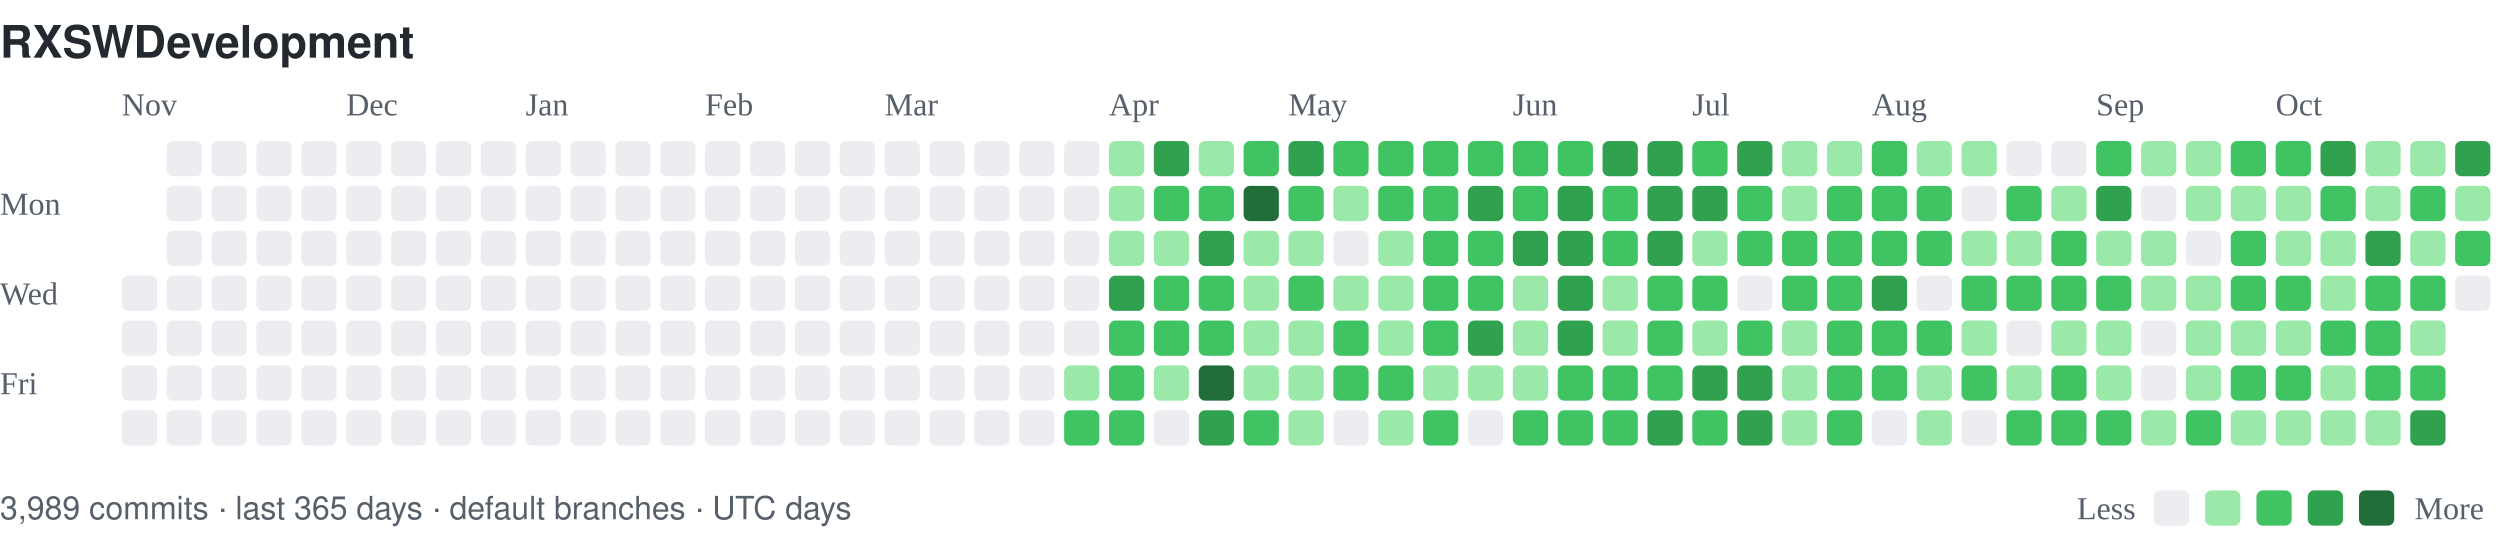
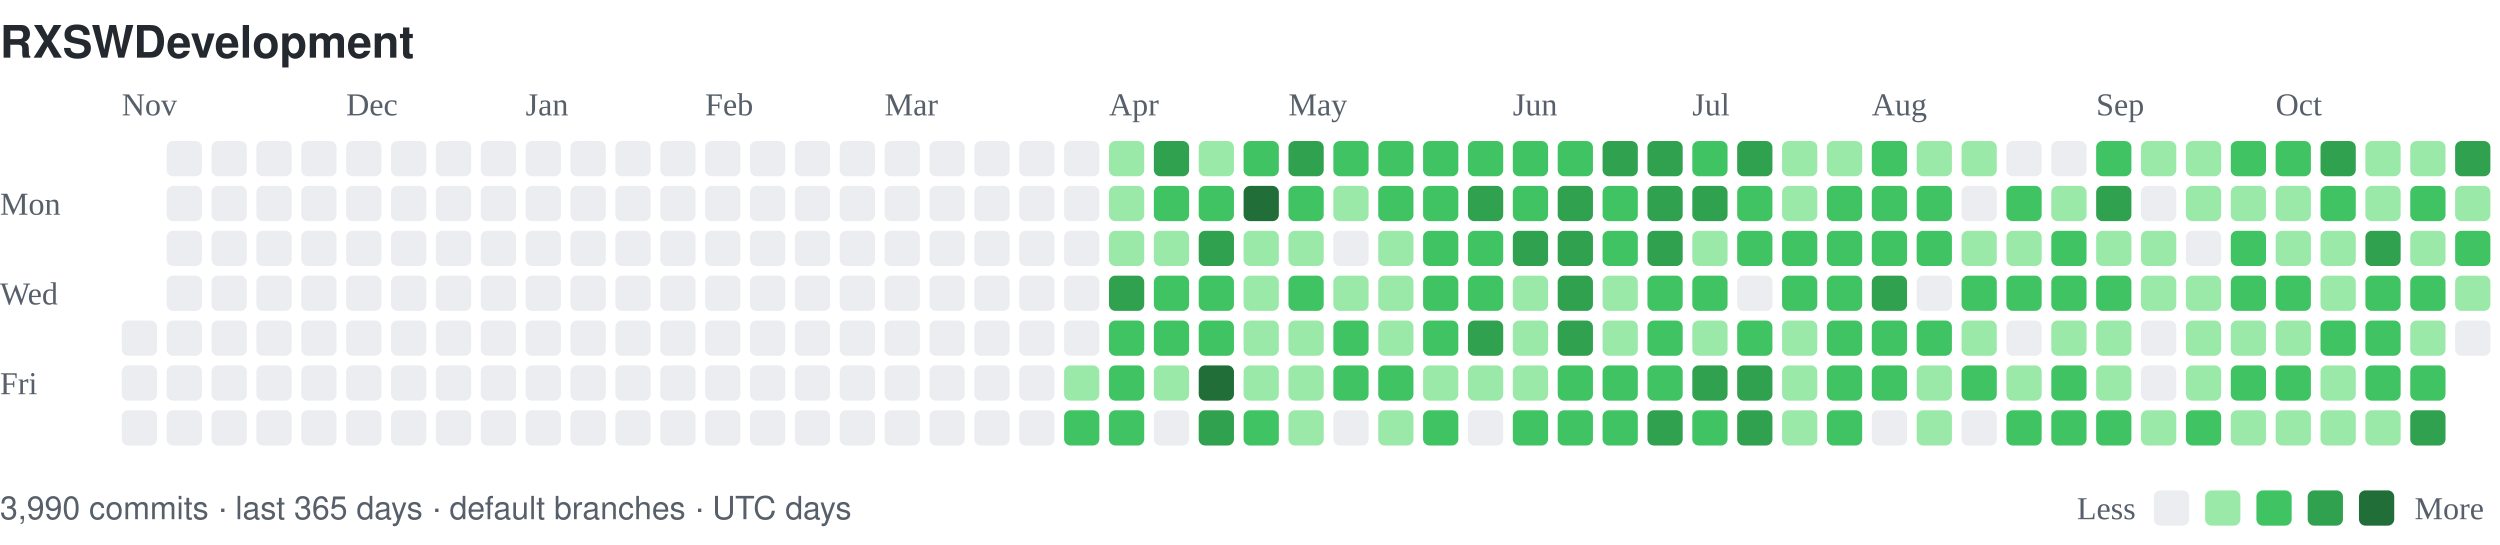
<svg xmlns="http://www.w3.org/2000/svg" width="780" height="170" viewBox="0 0 780 170" role="img">
  <text x="0" y="18" font-size="14" font-weight="600" fill="#24292f" font-family="ui-sans-serif,-apple-system,Segoe UI,Helvetica,Arial,sans-serif">RXSWDevelopment</text>
  <text x="0" y="67" font-size="10" fill="#57606a">Mon</text>
  <text x="0" y="95" font-size="10" fill="#57606a">Wed</text>
  <text x="0" y="123" font-size="10" fill="#57606a">Fri</text>
  <text x="38" y="36" font-size="10" fill="#57606a">Nov</text>
-   <rect x="38" y="86" width="11" height="11" rx="2" fill="#ebedf0" />
  <rect x="38" y="100" width="11" height="11" rx="2" fill="#ebedf0" />
  <rect x="38" y="114" width="11" height="11" rx="2" fill="#ebedf0" />
  <rect x="38" y="128" width="11" height="11" rx="2" fill="#ebedf0" />
  <rect x="52" y="44" width="11" height="11" rx="2" fill="#ebedf0" />
  <rect x="52" y="58" width="11" height="11" rx="2" fill="#ebedf0" />
  <rect x="52" y="72" width="11" height="11" rx="2" fill="#ebedf0" />
  <rect x="52" y="86" width="11" height="11" rx="2" fill="#ebedf0" />
  <rect x="52" y="100" width="11" height="11" rx="2" fill="#ebedf0" />
  <rect x="52" y="114" width="11" height="11" rx="2" fill="#ebedf0" />
  <rect x="52" y="128" width="11" height="11" rx="2" fill="#ebedf0" />
  <rect x="66" y="44" width="11" height="11" rx="2" fill="#ebedf0" />
  <rect x="66" y="58" width="11" height="11" rx="2" fill="#ebedf0" />
  <rect x="66" y="72" width="11" height="11" rx="2" fill="#ebedf0" />
  <rect x="66" y="86" width="11" height="11" rx="2" fill="#ebedf0" />
  <rect x="66" y="100" width="11" height="11" rx="2" fill="#ebedf0" />
  <rect x="66" y="114" width="11" height="11" rx="2" fill="#ebedf0" />
  <rect x="66" y="128" width="11" height="11" rx="2" fill="#ebedf0" />
  <rect x="80" y="44" width="11" height="11" rx="2" fill="#ebedf0" />
  <rect x="80" y="58" width="11" height="11" rx="2" fill="#ebedf0" />
  <rect x="80" y="72" width="11" height="11" rx="2" fill="#ebedf0" />
  <rect x="80" y="86" width="11" height="11" rx="2" fill="#ebedf0" />
  <rect x="80" y="100" width="11" height="11" rx="2" fill="#ebedf0" />
  <rect x="80" y="114" width="11" height="11" rx="2" fill="#ebedf0" />
  <rect x="80" y="128" width="11" height="11" rx="2" fill="#ebedf0" />
  <rect x="94" y="44" width="11" height="11" rx="2" fill="#ebedf0" />
  <rect x="94" y="58" width="11" height="11" rx="2" fill="#ebedf0" />
  <rect x="94" y="72" width="11" height="11" rx="2" fill="#ebedf0" />
  <rect x="94" y="86" width="11" height="11" rx="2" fill="#ebedf0" />
  <rect x="94" y="100" width="11" height="11" rx="2" fill="#ebedf0" />
  <rect x="94" y="114" width="11" height="11" rx="2" fill="#ebedf0" />
  <rect x="94" y="128" width="11" height="11" rx="2" fill="#ebedf0" />
  <text x="108" y="36" font-size="10" fill="#57606a">Dec</text>
  <rect x="108" y="44" width="11" height="11" rx="2" fill="#ebedf0" />
  <rect x="108" y="58" width="11" height="11" rx="2" fill="#ebedf0" />
  <rect x="108" y="72" width="11" height="11" rx="2" fill="#ebedf0" />
  <rect x="108" y="86" width="11" height="11" rx="2" fill="#ebedf0" />
  <rect x="108" y="100" width="11" height="11" rx="2" fill="#ebedf0" />
  <rect x="108" y="114" width="11" height="11" rx="2" fill="#ebedf0" />
  <rect x="108" y="128" width="11" height="11" rx="2" fill="#ebedf0" />
  <rect x="122" y="44" width="11" height="11" rx="2" fill="#ebedf0" />
  <rect x="122" y="58" width="11" height="11" rx="2" fill="#ebedf0" />
  <rect x="122" y="72" width="11" height="11" rx="2" fill="#ebedf0" />
  <rect x="122" y="86" width="11" height="11" rx="2" fill="#ebedf0" />
  <rect x="122" y="100" width="11" height="11" rx="2" fill="#ebedf0" />
  <rect x="122" y="114" width="11" height="11" rx="2" fill="#ebedf0" />
  <rect x="122" y="128" width="11" height="11" rx="2" fill="#ebedf0" />
  <rect x="136" y="44" width="11" height="11" rx="2" fill="#ebedf0" />
  <rect x="136" y="58" width="11" height="11" rx="2" fill="#ebedf0" />
  <rect x="136" y="72" width="11" height="11" rx="2" fill="#ebedf0" />
  <rect x="136" y="86" width="11" height="11" rx="2" fill="#ebedf0" />
  <rect x="136" y="100" width="11" height="11" rx="2" fill="#ebedf0" />
  <rect x="136" y="114" width="11" height="11" rx="2" fill="#ebedf0" />
  <rect x="136" y="128" width="11" height="11" rx="2" fill="#ebedf0" />
  <rect x="150" y="44" width="11" height="11" rx="2" fill="#ebedf0" />
  <rect x="150" y="58" width="11" height="11" rx="2" fill="#ebedf0" />
  <rect x="150" y="72" width="11" height="11" rx="2" fill="#ebedf0" />
  <rect x="150" y="86" width="11" height="11" rx="2" fill="#ebedf0" />
  <rect x="150" y="100" width="11" height="11" rx="2" fill="#ebedf0" />
  <rect x="150" y="114" width="11" height="11" rx="2" fill="#ebedf0" />
  <rect x="150" y="128" width="11" height="11" rx="2" fill="#ebedf0" />
  <text x="164" y="36" font-size="10" fill="#57606a">Jan</text>
  <rect x="164" y="44" width="11" height="11" rx="2" fill="#ebedf0" />
  <rect x="164" y="58" width="11" height="11" rx="2" fill="#ebedf0" />
  <rect x="164" y="72" width="11" height="11" rx="2" fill="#ebedf0" />
  <rect x="164" y="86" width="11" height="11" rx="2" fill="#ebedf0" />
  <rect x="164" y="100" width="11" height="11" rx="2" fill="#ebedf0" />
  <rect x="164" y="114" width="11" height="11" rx="2" fill="#ebedf0" />
  <rect x="164" y="128" width="11" height="11" rx="2" fill="#ebedf0" />
  <rect x="178" y="44" width="11" height="11" rx="2" fill="#ebedf0" />
  <rect x="178" y="58" width="11" height="11" rx="2" fill="#ebedf0" />
  <rect x="178" y="72" width="11" height="11" rx="2" fill="#ebedf0" />
  <rect x="178" y="86" width="11" height="11" rx="2" fill="#ebedf0" />
  <rect x="178" y="100" width="11" height="11" rx="2" fill="#ebedf0" />
  <rect x="178" y="114" width="11" height="11" rx="2" fill="#ebedf0" />
  <rect x="178" y="128" width="11" height="11" rx="2" fill="#ebedf0" />
  <rect x="192" y="44" width="11" height="11" rx="2" fill="#ebedf0" />
  <rect x="192" y="58" width="11" height="11" rx="2" fill="#ebedf0" />
  <rect x="192" y="72" width="11" height="11" rx="2" fill="#ebedf0" />
  <rect x="192" y="86" width="11" height="11" rx="2" fill="#ebedf0" />
  <rect x="192" y="100" width="11" height="11" rx="2" fill="#ebedf0" />
  <rect x="192" y="114" width="11" height="11" rx="2" fill="#ebedf0" />
  <rect x="192" y="128" width="11" height="11" rx="2" fill="#ebedf0" />
  <rect x="206" y="44" width="11" height="11" rx="2" fill="#ebedf0" />
  <rect x="206" y="58" width="11" height="11" rx="2" fill="#ebedf0" />
  <rect x="206" y="72" width="11" height="11" rx="2" fill="#ebedf0" />
  <rect x="206" y="86" width="11" height="11" rx="2" fill="#ebedf0" />
  <rect x="206" y="100" width="11" height="11" rx="2" fill="#ebedf0" />
  <rect x="206" y="114" width="11" height="11" rx="2" fill="#ebedf0" />
  <rect x="206" y="128" width="11" height="11" rx="2" fill="#ebedf0" />
  <text x="220" y="36" font-size="10" fill="#57606a">Feb</text>
  <rect x="220" y="44" width="11" height="11" rx="2" fill="#ebedf0" />
  <rect x="220" y="58" width="11" height="11" rx="2" fill="#ebedf0" />
  <rect x="220" y="72" width="11" height="11" rx="2" fill="#ebedf0" />
  <rect x="220" y="86" width="11" height="11" rx="2" fill="#ebedf0" />
  <rect x="220" y="100" width="11" height="11" rx="2" fill="#ebedf0" />
  <rect x="220" y="114" width="11" height="11" rx="2" fill="#ebedf0" />
  <rect x="220" y="128" width="11" height="11" rx="2" fill="#ebedf0" />
  <rect x="234" y="44" width="11" height="11" rx="2" fill="#ebedf0" />
  <rect x="234" y="58" width="11" height="11" rx="2" fill="#ebedf0" />
  <rect x="234" y="72" width="11" height="11" rx="2" fill="#ebedf0" />
  <rect x="234" y="86" width="11" height="11" rx="2" fill="#ebedf0" />
  <rect x="234" y="100" width="11" height="11" rx="2" fill="#ebedf0" />
  <rect x="234" y="114" width="11" height="11" rx="2" fill="#ebedf0" />
  <rect x="234" y="128" width="11" height="11" rx="2" fill="#ebedf0" />
  <rect x="248" y="44" width="11" height="11" rx="2" fill="#ebedf0" />
  <rect x="248" y="58" width="11" height="11" rx="2" fill="#ebedf0" />
  <rect x="248" y="72" width="11" height="11" rx="2" fill="#ebedf0" />
  <rect x="248" y="86" width="11" height="11" rx="2" fill="#ebedf0" />
  <rect x="248" y="100" width="11" height="11" rx="2" fill="#ebedf0" />
  <rect x="248" y="114" width="11" height="11" rx="2" fill="#ebedf0" />
  <rect x="248" y="128" width="11" height="11" rx="2" fill="#ebedf0" />
  <rect x="262" y="44" width="11" height="11" rx="2" fill="#ebedf0" />
  <rect x="262" y="58" width="11" height="11" rx="2" fill="#ebedf0" />
  <rect x="262" y="72" width="11" height="11" rx="2" fill="#ebedf0" />
  <rect x="262" y="86" width="11" height="11" rx="2" fill="#ebedf0" />
  <rect x="262" y="100" width="11" height="11" rx="2" fill="#ebedf0" />
  <rect x="262" y="114" width="11" height="11" rx="2" fill="#ebedf0" />
  <rect x="262" y="128" width="11" height="11" rx="2" fill="#ebedf0" />
  <text x="276" y="36" font-size="10" fill="#57606a">Mar</text>
  <rect x="276" y="44" width="11" height="11" rx="2" fill="#ebedf0" />
  <rect x="276" y="58" width="11" height="11" rx="2" fill="#ebedf0" />
  <rect x="276" y="72" width="11" height="11" rx="2" fill="#ebedf0" />
  <rect x="276" y="86" width="11" height="11" rx="2" fill="#ebedf0" />
  <rect x="276" y="100" width="11" height="11" rx="2" fill="#ebedf0" />
  <rect x="276" y="114" width="11" height="11" rx="2" fill="#ebedf0" />
  <rect x="276" y="128" width="11" height="11" rx="2" fill="#ebedf0" />
  <rect x="290" y="44" width="11" height="11" rx="2" fill="#ebedf0" />
  <rect x="290" y="58" width="11" height="11" rx="2" fill="#ebedf0" />
  <rect x="290" y="72" width="11" height="11" rx="2" fill="#ebedf0" />
  <rect x="290" y="86" width="11" height="11" rx="2" fill="#ebedf0" />
  <rect x="290" y="100" width="11" height="11" rx="2" fill="#ebedf0" />
  <rect x="290" y="114" width="11" height="11" rx="2" fill="#ebedf0" />
  <rect x="290" y="128" width="11" height="11" rx="2" fill="#ebedf0" />
  <rect x="304" y="44" width="11" height="11" rx="2" fill="#ebedf0" />
  <rect x="304" y="58" width="11" height="11" rx="2" fill="#ebedf0" />
  <rect x="304" y="72" width="11" height="11" rx="2" fill="#ebedf0" />
  <rect x="304" y="86" width="11" height="11" rx="2" fill="#ebedf0" />
  <rect x="304" y="100" width="11" height="11" rx="2" fill="#ebedf0" />
  <rect x="304" y="114" width="11" height="11" rx="2" fill="#ebedf0" />
  <rect x="304" y="128" width="11" height="11" rx="2" fill="#ebedf0" />
  <rect x="318" y="44" width="11" height="11" rx="2" fill="#ebedf0" />
  <rect x="318" y="58" width="11" height="11" rx="2" fill="#ebedf0" />
  <rect x="318" y="72" width="11" height="11" rx="2" fill="#ebedf0" />
  <rect x="318" y="86" width="11" height="11" rx="2" fill="#ebedf0" />
  <rect x="318" y="100" width="11" height="11" rx="2" fill="#ebedf0" />
  <rect x="318" y="114" width="11" height="11" rx="2" fill="#ebedf0" />
  <rect x="318" y="128" width="11" height="11" rx="2" fill="#ebedf0" />
  <rect x="332" y="44" width="11" height="11" rx="2" fill="#ebedf0" />
  <rect x="332" y="58" width="11" height="11" rx="2" fill="#ebedf0" />
  <rect x="332" y="72" width="11" height="11" rx="2" fill="#ebedf0" />
  <rect x="332" y="86" width="11" height="11" rx="2" fill="#ebedf0" />
  <rect x="332" y="100" width="11" height="11" rx="2" fill="#ebedf0" />
  <rect x="332" y="114" width="11" height="11" rx="2" fill="#9be9a8" />
  <rect x="332" y="128" width="11" height="11" rx="2" fill="#40c463" />
  <text x="346" y="36" font-size="10" fill="#57606a">Apr</text>
  <rect x="346" y="44" width="11" height="11" rx="2" fill="#9be9a8" />
  <rect x="346" y="58" width="11" height="11" rx="2" fill="#9be9a8" />
  <rect x="346" y="72" width="11" height="11" rx="2" fill="#9be9a8" />
  <rect x="346" y="86" width="11" height="11" rx="2" fill="#30a14e" />
  <rect x="346" y="100" width="11" height="11" rx="2" fill="#40c463" />
  <rect x="346" y="114" width="11" height="11" rx="2" fill="#40c463" />
  <rect x="346" y="128" width="11" height="11" rx="2" fill="#40c463" />
  <rect x="360" y="44" width="11" height="11" rx="2" fill="#30a14e" />
  <rect x="360" y="58" width="11" height="11" rx="2" fill="#40c463" />
  <rect x="360" y="72" width="11" height="11" rx="2" fill="#9be9a8" />
  <rect x="360" y="86" width="11" height="11" rx="2" fill="#40c463" />
  <rect x="360" y="100" width="11" height="11" rx="2" fill="#40c463" />
  <rect x="360" y="114" width="11" height="11" rx="2" fill="#9be9a8" />
  <rect x="360" y="128" width="11" height="11" rx="2" fill="#ebedf0" />
  <rect x="374" y="44" width="11" height="11" rx="2" fill="#9be9a8" />
  <rect x="374" y="58" width="11" height="11" rx="2" fill="#40c463" />
  <rect x="374" y="72" width="11" height="11" rx="2" fill="#30a14e" />
  <rect x="374" y="86" width="11" height="11" rx="2" fill="#40c463" />
  <rect x="374" y="100" width="11" height="11" rx="2" fill="#40c463" />
  <rect x="374" y="114" width="11" height="11" rx="2" fill="#216e39" />
  <rect x="374" y="128" width="11" height="11" rx="2" fill="#30a14e" />
  <rect x="388" y="44" width="11" height="11" rx="2" fill="#40c463" />
  <rect x="388" y="58" width="11" height="11" rx="2" fill="#216e39" />
  <rect x="388" y="72" width="11" height="11" rx="2" fill="#9be9a8" />
  <rect x="388" y="86" width="11" height="11" rx="2" fill="#9be9a8" />
  <rect x="388" y="100" width="11" height="11" rx="2" fill="#9be9a8" />
  <rect x="388" y="114" width="11" height="11" rx="2" fill="#9be9a8" />
  <rect x="388" y="128" width="11" height="11" rx="2" fill="#40c463" />
  <text x="402" y="36" font-size="10" fill="#57606a">May</text>
  <rect x="402" y="44" width="11" height="11" rx="2" fill="#30a14e" />
  <rect x="402" y="58" width="11" height="11" rx="2" fill="#40c463" />
  <rect x="402" y="72" width="11" height="11" rx="2" fill="#9be9a8" />
  <rect x="402" y="86" width="11" height="11" rx="2" fill="#40c463" />
  <rect x="402" y="100" width="11" height="11" rx="2" fill="#9be9a8" />
  <rect x="402" y="114" width="11" height="11" rx="2" fill="#9be9a8" />
  <rect x="402" y="128" width="11" height="11" rx="2" fill="#9be9a8" />
  <rect x="416" y="44" width="11" height="11" rx="2" fill="#40c463" />
  <rect x="416" y="58" width="11" height="11" rx="2" fill="#9be9a8" />
  <rect x="416" y="72" width="11" height="11" rx="2" fill="#ebedf0" />
  <rect x="416" y="86" width="11" height="11" rx="2" fill="#9be9a8" />
  <rect x="416" y="100" width="11" height="11" rx="2" fill="#40c463" />
  <rect x="416" y="114" width="11" height="11" rx="2" fill="#40c463" />
  <rect x="416" y="128" width="11" height="11" rx="2" fill="#ebedf0" />
  <rect x="430" y="44" width="11" height="11" rx="2" fill="#40c463" />
  <rect x="430" y="58" width="11" height="11" rx="2" fill="#40c463" />
  <rect x="430" y="72" width="11" height="11" rx="2" fill="#9be9a8" />
  <rect x="430" y="86" width="11" height="11" rx="2" fill="#9be9a8" />
  <rect x="430" y="100" width="11" height="11" rx="2" fill="#9be9a8" />
  <rect x="430" y="114" width="11" height="11" rx="2" fill="#40c463" />
  <rect x="430" y="128" width="11" height="11" rx="2" fill="#9be9a8" />
  <rect x="444" y="44" width="11" height="11" rx="2" fill="#40c463" />
  <rect x="444" y="58" width="11" height="11" rx="2" fill="#40c463" />
  <rect x="444" y="72" width="11" height="11" rx="2" fill="#40c463" />
  <rect x="444" y="86" width="11" height="11" rx="2" fill="#40c463" />
  <rect x="444" y="100" width="11" height="11" rx="2" fill="#40c463" />
  <rect x="444" y="114" width="11" height="11" rx="2" fill="#9be9a8" />
  <rect x="444" y="128" width="11" height="11" rx="2" fill="#40c463" />
  <rect x="458" y="44" width="11" height="11" rx="2" fill="#40c463" />
  <rect x="458" y="58" width="11" height="11" rx="2" fill="#30a14e" />
  <rect x="458" y="72" width="11" height="11" rx="2" fill="#40c463" />
  <rect x="458" y="86" width="11" height="11" rx="2" fill="#40c463" />
  <rect x="458" y="100" width="11" height="11" rx="2" fill="#30a14e" />
  <rect x="458" y="114" width="11" height="11" rx="2" fill="#9be9a8" />
  <rect x="458" y="128" width="11" height="11" rx="2" fill="#ebedf0" />
  <text x="472" y="36" font-size="10" fill="#57606a">Jun</text>
  <rect x="472" y="44" width="11" height="11" rx="2" fill="#40c463" />
  <rect x="472" y="58" width="11" height="11" rx="2" fill="#40c463" />
  <rect x="472" y="72" width="11" height="11" rx="2" fill="#30a14e" />
  <rect x="472" y="86" width="11" height="11" rx="2" fill="#9be9a8" />
  <rect x="472" y="100" width="11" height="11" rx="2" fill="#9be9a8" />
  <rect x="472" y="114" width="11" height="11" rx="2" fill="#9be9a8" />
  <rect x="472" y="128" width="11" height="11" rx="2" fill="#40c463" />
  <rect x="486" y="44" width="11" height="11" rx="2" fill="#40c463" />
  <rect x="486" y="58" width="11" height="11" rx="2" fill="#30a14e" />
  <rect x="486" y="72" width="11" height="11" rx="2" fill="#30a14e" />
  <rect x="486" y="86" width="11" height="11" rx="2" fill="#30a14e" />
  <rect x="486" y="100" width="11" height="11" rx="2" fill="#30a14e" />
  <rect x="486" y="114" width="11" height="11" rx="2" fill="#40c463" />
  <rect x="486" y="128" width="11" height="11" rx="2" fill="#40c463" />
  <rect x="500" y="44" width="11" height="11" rx="2" fill="#30a14e" />
  <rect x="500" y="58" width="11" height="11" rx="2" fill="#40c463" />
  <rect x="500" y="72" width="11" height="11" rx="2" fill="#40c463" />
  <rect x="500" y="86" width="11" height="11" rx="2" fill="#9be9a8" />
  <rect x="500" y="100" width="11" height="11" rx="2" fill="#9be9a8" />
  <rect x="500" y="114" width="11" height="11" rx="2" fill="#40c463" />
  <rect x="500" y="128" width="11" height="11" rx="2" fill="#40c463" />
  <rect x="514" y="44" width="11" height="11" rx="2" fill="#30a14e" />
  <rect x="514" y="58" width="11" height="11" rx="2" fill="#30a14e" />
  <rect x="514" y="72" width="11" height="11" rx="2" fill="#30a14e" />
  <rect x="514" y="86" width="11" height="11" rx="2" fill="#40c463" />
  <rect x="514" y="100" width="11" height="11" rx="2" fill="#40c463" />
  <rect x="514" y="114" width="11" height="11" rx="2" fill="#40c463" />
  <rect x="514" y="128" width="11" height="11" rx="2" fill="#30a14e" />
  <text x="528" y="36" font-size="10" fill="#57606a">Jul</text>
  <rect x="528" y="44" width="11" height="11" rx="2" fill="#40c463" />
  <rect x="528" y="58" width="11" height="11" rx="2" fill="#30a14e" />
  <rect x="528" y="72" width="11" height="11" rx="2" fill="#9be9a8" />
  <rect x="528" y="86" width="11" height="11" rx="2" fill="#40c463" />
  <rect x="528" y="100" width="11" height="11" rx="2" fill="#9be9a8" />
  <rect x="528" y="114" width="11" height="11" rx="2" fill="#30a14e" />
  <rect x="528" y="128" width="11" height="11" rx="2" fill="#40c463" />
  <rect x="542" y="44" width="11" height="11" rx="2" fill="#30a14e" />
  <rect x="542" y="58" width="11" height="11" rx="2" fill="#40c463" />
  <rect x="542" y="72" width="11" height="11" rx="2" fill="#40c463" />
  <rect x="542" y="86" width="11" height="11" rx="2" fill="#ebedf0" />
  <rect x="542" y="100" width="11" height="11" rx="2" fill="#40c463" />
  <rect x="542" y="114" width="11" height="11" rx="2" fill="#30a14e" />
  <rect x="542" y="128" width="11" height="11" rx="2" fill="#30a14e" />
  <rect x="556" y="44" width="11" height="11" rx="2" fill="#9be9a8" />
  <rect x="556" y="58" width="11" height="11" rx="2" fill="#9be9a8" />
  <rect x="556" y="72" width="11" height="11" rx="2" fill="#40c463" />
  <rect x="556" y="86" width="11" height="11" rx="2" fill="#40c463" />
  <rect x="556" y="100" width="11" height="11" rx="2" fill="#9be9a8" />
  <rect x="556" y="114" width="11" height="11" rx="2" fill="#9be9a8" />
  <rect x="556" y="128" width="11" height="11" rx="2" fill="#9be9a8" />
  <rect x="570" y="44" width="11" height="11" rx="2" fill="#9be9a8" />
  <rect x="570" y="58" width="11" height="11" rx="2" fill="#40c463" />
  <rect x="570" y="72" width="11" height="11" rx="2" fill="#40c463" />
  <rect x="570" y="86" width="11" height="11" rx="2" fill="#40c463" />
  <rect x="570" y="100" width="11" height="11" rx="2" fill="#40c463" />
  <rect x="570" y="114" width="11" height="11" rx="2" fill="#40c463" />
  <rect x="570" y="128" width="11" height="11" rx="2" fill="#40c463" />
  <text x="584" y="36" font-size="10" fill="#57606a">Aug</text>
  <rect x="584" y="44" width="11" height="11" rx="2" fill="#40c463" />
  <rect x="584" y="58" width="11" height="11" rx="2" fill="#40c463" />
  <rect x="584" y="72" width="11" height="11" rx="2" fill="#40c463" />
  <rect x="584" y="86" width="11" height="11" rx="2" fill="#30a14e" />
  <rect x="584" y="100" width="11" height="11" rx="2" fill="#40c463" />
  <rect x="584" y="114" width="11" height="11" rx="2" fill="#40c463" />
  <rect x="584" y="128" width="11" height="11" rx="2" fill="#ebedf0" />
  <rect x="598" y="44" width="11" height="11" rx="2" fill="#9be9a8" />
  <rect x="598" y="58" width="11" height="11" rx="2" fill="#40c463" />
  <rect x="598" y="72" width="11" height="11" rx="2" fill="#40c463" />
  <rect x="598" y="86" width="11" height="11" rx="2" fill="#ebedf0" />
  <rect x="598" y="100" width="11" height="11" rx="2" fill="#40c463" />
  <rect x="598" y="114" width="11" height="11" rx="2" fill="#9be9a8" />
  <rect x="598" y="128" width="11" height="11" rx="2" fill="#9be9a8" />
  <rect x="612" y="44" width="11" height="11" rx="2" fill="#9be9a8" />
  <rect x="612" y="58" width="11" height="11" rx="2" fill="#ebedf0" />
  <rect x="612" y="72" width="11" height="11" rx="2" fill="#9be9a8" />
  <rect x="612" y="86" width="11" height="11" rx="2" fill="#40c463" />
  <rect x="612" y="100" width="11" height="11" rx="2" fill="#9be9a8" />
  <rect x="612" y="114" width="11" height="11" rx="2" fill="#40c463" />
  <rect x="612" y="128" width="11" height="11" rx="2" fill="#ebedf0" />
  <rect x="626" y="44" width="11" height="11" rx="2" fill="#ebedf0" />
  <rect x="626" y="58" width="11" height="11" rx="2" fill="#40c463" />
  <rect x="626" y="72" width="11" height="11" rx="2" fill="#9be9a8" />
  <rect x="626" y="86" width="11" height="11" rx="2" fill="#40c463" />
  <rect x="626" y="100" width="11" height="11" rx="2" fill="#ebedf0" />
  <rect x="626" y="114" width="11" height="11" rx="2" fill="#9be9a8" />
  <rect x="626" y="128" width="11" height="11" rx="2" fill="#40c463" />
  <rect x="640" y="44" width="11" height="11" rx="2" fill="#ebedf0" />
  <rect x="640" y="58" width="11" height="11" rx="2" fill="#9be9a8" />
  <rect x="640" y="72" width="11" height="11" rx="2" fill="#40c463" />
  <rect x="640" y="86" width="11" height="11" rx="2" fill="#40c463" />
  <rect x="640" y="100" width="11" height="11" rx="2" fill="#9be9a8" />
  <rect x="640" y="114" width="11" height="11" rx="2" fill="#40c463" />
  <rect x="640" y="128" width="11" height="11" rx="2" fill="#40c463" />
  <text x="654" y="36" font-size="10" fill="#57606a">Sep</text>
  <rect x="654" y="44" width="11" height="11" rx="2" fill="#40c463" />
  <rect x="654" y="58" width="11" height="11" rx="2" fill="#30a14e" />
  <rect x="654" y="72" width="11" height="11" rx="2" fill="#9be9a8" />
  <rect x="654" y="86" width="11" height="11" rx="2" fill="#40c463" />
  <rect x="654" y="100" width="11" height="11" rx="2" fill="#9be9a8" />
  <rect x="654" y="114" width="11" height="11" rx="2" fill="#9be9a8" />
  <rect x="654" y="128" width="11" height="11" rx="2" fill="#40c463" />
  <rect x="668" y="44" width="11" height="11" rx="2" fill="#9be9a8" />
  <rect x="668" y="58" width="11" height="11" rx="2" fill="#ebedf0" />
  <rect x="668" y="72" width="11" height="11" rx="2" fill="#9be9a8" />
  <rect x="668" y="86" width="11" height="11" rx="2" fill="#9be9a8" />
  <rect x="668" y="100" width="11" height="11" rx="2" fill="#ebedf0" />
  <rect x="668" y="114" width="11" height="11" rx="2" fill="#ebedf0" />
  <rect x="668" y="128" width="11" height="11" rx="2" fill="#9be9a8" />
  <rect x="682" y="44" width="11" height="11" rx="2" fill="#9be9a8" />
  <rect x="682" y="58" width="11" height="11" rx="2" fill="#9be9a8" />
  <rect x="682" y="72" width="11" height="11" rx="2" fill="#ebedf0" />
  <rect x="682" y="86" width="11" height="11" rx="2" fill="#9be9a8" />
  <rect x="682" y="100" width="11" height="11" rx="2" fill="#9be9a8" />
  <rect x="682" y="114" width="11" height="11" rx="2" fill="#9be9a8" />
  <rect x="682" y="128" width="11" height="11" rx="2" fill="#40c463" />
  <rect x="696" y="44" width="11" height="11" rx="2" fill="#40c463" />
  <rect x="696" y="58" width="11" height="11" rx="2" fill="#9be9a8" />
  <rect x="696" y="72" width="11" height="11" rx="2" fill="#40c463" />
  <rect x="696" y="86" width="11" height="11" rx="2" fill="#40c463" />
  <rect x="696" y="100" width="11" height="11" rx="2" fill="#9be9a8" />
  <rect x="696" y="114" width="11" height="11" rx="2" fill="#40c463" />
  <rect x="696" y="128" width="11" height="11" rx="2" fill="#9be9a8" />
  <text x="710" y="36" font-size="10" fill="#57606a">Oct</text>
  <rect x="710" y="44" width="11" height="11" rx="2" fill="#40c463" />
  <rect x="710" y="58" width="11" height="11" rx="2" fill="#9be9a8" />
  <rect x="710" y="72" width="11" height="11" rx="2" fill="#9be9a8" />
  <rect x="710" y="86" width="11" height="11" rx="2" fill="#40c463" />
  <rect x="710" y="100" width="11" height="11" rx="2" fill="#9be9a8" />
  <rect x="710" y="114" width="11" height="11" rx="2" fill="#40c463" />
  <rect x="710" y="128" width="11" height="11" rx="2" fill="#9be9a8" />
  <rect x="724" y="44" width="11" height="11" rx="2" fill="#30a14e" />
  <rect x="724" y="58" width="11" height="11" rx="2" fill="#40c463" />
  <rect x="724" y="72" width="11" height="11" rx="2" fill="#9be9a8" />
  <rect x="724" y="86" width="11" height="11" rx="2" fill="#9be9a8" />
  <rect x="724" y="100" width="11" height="11" rx="2" fill="#40c463" />
  <rect x="724" y="114" width="11" height="11" rx="2" fill="#9be9a8" />
  <rect x="724" y="128" width="11" height="11" rx="2" fill="#9be9a8" />
  <rect x="738" y="44" width="11" height="11" rx="2" fill="#9be9a8" />
  <rect x="738" y="58" width="11" height="11" rx="2" fill="#9be9a8" />
  <rect x="738" y="72" width="11" height="11" rx="2" fill="#30a14e" />
  <rect x="738" y="86" width="11" height="11" rx="2" fill="#40c463" />
  <rect x="738" y="100" width="11" height="11" rx="2" fill="#40c463" />
  <rect x="738" y="114" width="11" height="11" rx="2" fill="#40c463" />
  <rect x="738" y="128" width="11" height="11" rx="2" fill="#9be9a8" />
  <rect x="752" y="44" width="11" height="11" rx="2" fill="#9be9a8" />
  <rect x="752" y="58" width="11" height="11" rx="2" fill="#40c463" />
  <rect x="752" y="72" width="11" height="11" rx="2" fill="#9be9a8" />
  <rect x="752" y="86" width="11" height="11" rx="2" fill="#40c463" />
  <rect x="752" y="100" width="11" height="11" rx="2" fill="#9be9a8" />
  <rect x="752" y="114" width="11" height="11" rx="2" fill="#40c463" />
  <rect x="752" y="128" width="11" height="11" rx="2" fill="#30a14e" />
  <rect x="766" y="44" width="11" height="11" rx="2" fill="#30a14e" />
  <rect x="766" y="58" width="11" height="11" rx="2" fill="#9be9a8" />
  <rect x="766" y="72" width="11" height="11" rx="2" fill="#40c463" />
-   <rect x="766" y="86" width="11" height="11" rx="2" fill="#ebedf0" />
+   <rect x="766" y="86" width="11" height="11" rx="2" fill="#9be9a8" />
+   <rect x="766" y="100" width="11" height="11" rx="2" fill="#ebedf0" />
  <text x="648" y="162" font-size="10" fill="#57606a">Less</text>
  <rect x="672" y="153" width="11" height="11" rx="2" fill="#ebedf0" />
  <rect x="688" y="153" width="11" height="11" rx="2" fill="#9be9a8" />
  <rect x="704" y="153" width="11" height="11" rx="2" fill="#40c463" />
  <rect x="720" y="153" width="11" height="11" rx="2" fill="#30a14e" />
  <rect x="736" y="153" width="11" height="11" rx="2" fill="#216e39" />
  <text x="775" y="162" font-size="10" fill="#57606a" text-anchor="end">More</text>
-   <text x="0" y="162" font-size="10" fill="#57606a" font-family="ui-sans-serif,-apple-system,Segoe UI,Helvetica,Arial,sans-serif">3,989 commits · last 365 days · default branches · UTC days</text>
+   <text x="0" y="162" font-size="10" fill="#57606a" font-family="ui-sans-serif,-apple-system,Segoe UI,Helvetica,Arial,sans-serif">3,990 commits · last 365 days · default branches · UTC days</text>
</svg>
